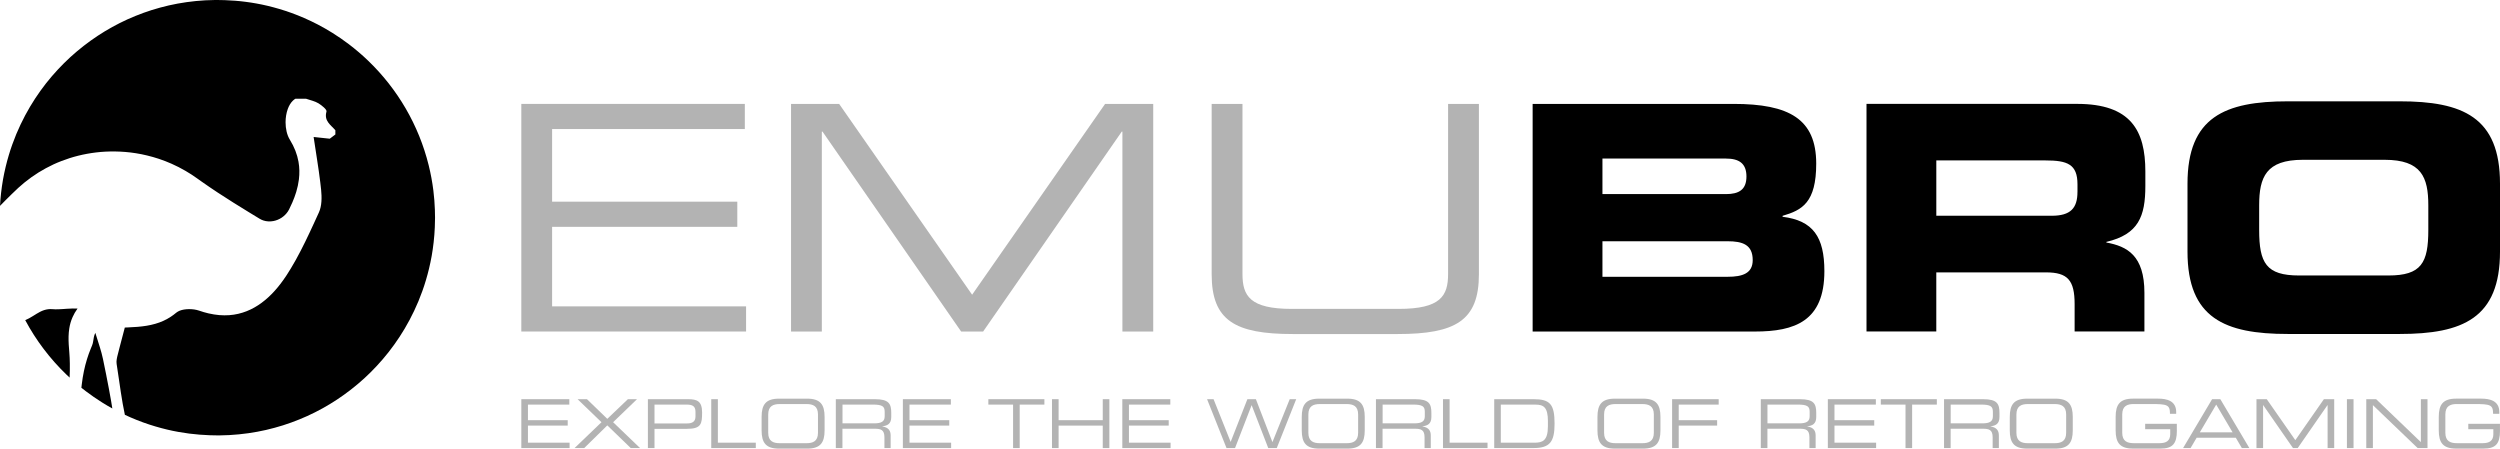
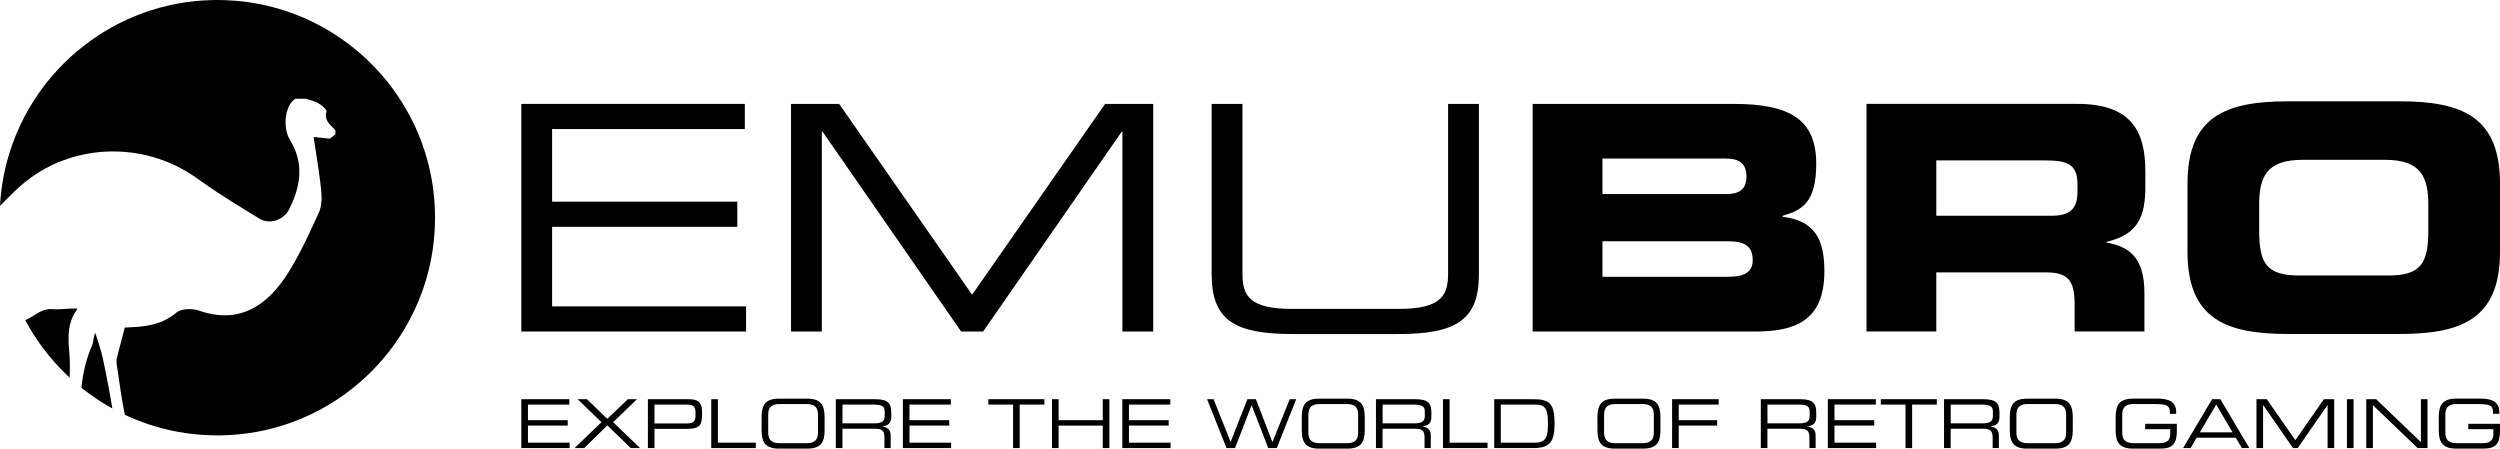
<svg xmlns="http://www.w3.org/2000/svg" id="Ebene_1" data-name="Ebene 1" viewBox="0 0 1198.23 215.02">
-   <defs>
-     <style>
-       .cls-1 {
-         fill: #b3b3b3;
-       }
-     </style>
-   </defs>
  <g>
-     <path class="cls-1" d="M249.86,191.33h23.01v2.59h-19.83v7.47h19.06v2.59h-19.06v8.19h19.96v2.59h-23.13v-23.43h-.01Z" />
-     <path class="cls-1" d="M288.28,202.36l-11.45-11.03h4.5l9.74,9.42,9.87-9.42h4.37l-11.45,11.03,12.91,12.39h-4.46l-11.23-10.87-11.07,10.87h-4.63l12.91-12.39h0Z" />
-     <path class="cls-1" d="M310.53,191.33h19.28c4.27,0,6.7,.91,6.7,6.38s-.42,7.83-7.31,7.83h-15.5v9.22h-3.17v-23.43h0Zm22.81,6.05c0-2.78-1.52-3.46-4.27-3.46h-15.37v9.03h15.63c2.52,0,4.01-.91,4.01-3.33v-2.23h0Z" />
-     <path class="cls-1" d="M340.9,191.33h3.17v20.84h18.18v2.59h-21.35v-23.43h0Z" />
-     <path class="cls-1" d="M365.03,199.84c0-5.92,2.01-8.77,8.35-8.77h13.49c6.34,0,8.35,2.85,8.35,8.77v6.41c0,5.92-2.01,8.77-8.35,8.77h-13.49c-6.34,0-8.35-2.85-8.35-8.77v-6.41Zm27.02-1.2c0-4.08-2.46-4.98-5.5-4.98h-12.85c-3.04,0-5.5,.91-5.5,4.98v8.8c0,4.08,2.46,4.98,5.5,4.98h12.85c3.04,0,5.5-.91,5.5-4.98v-8.8Z" />
-     <path class="cls-1" d="M400.61,191.33h18.73c6.76,0,7.83,2.23,7.83,6.63v1.91c0,3.3-1.88,4.21-4.3,4.43v.06c3.24,.58,4.01,2.26,4.01,4.4v5.99h-2.98v-5.15c0-3.66-1.78-4.11-4.66-4.11h-15.47v9.25h-3.17v-23.41Zm18.39,11.58c3.53,0,5.02-.94,5.02-3.4v-2.14c0-2.62-1.13-3.46-5.79-3.46h-14.43v8.99h15.2Z" />
-     <path class="cls-1" d="M432.73,191.33h23.01v2.59h-19.83v7.47h19.06v2.59h-19.06v8.19h19.96v2.59h-23.13v-23.43h-.01Z" />
-     <path class="cls-1" d="M485.55,193.92h-11.84v-2.59h26.86v2.59h-11.84v20.84h-3.17v-20.84h-.01Z" />
-     <path class="cls-1" d="M504.21,191.33h3.17v10.06h21.16v-10.06h3.17v23.43h-3.17v-10.77h-21.16v10.77h-3.17v-23.43h0Z" />
-     <path class="cls-1" d="M537.91,191.33h23.01v2.59h-19.83v7.47h19.06v2.59h-19.06v8.19h19.96v2.59h-23.13v-23.43h-.01Z" />
-     <path class="cls-1" d="M578.54,191.33h3.11l8.19,20.48,8.02-20.48h4.08l7.93,20.58,8.28-20.58h3.11l-9.32,23.43h-4.08l-7.96-20.58-7.96,20.58h-4.08l-9.32-23.43h0Z" />
-     <path class="cls-1" d="M623.92,199.84c0-5.92,2.01-8.77,8.35-8.77h13.49c6.34,0,8.35,2.85,8.35,8.77v6.41c0,5.92-2.01,8.77-8.35,8.77h-13.49c-6.34,0-8.35-2.85-8.35-8.77v-6.41Zm27.02-1.2c0-4.08-2.46-4.98-5.5-4.98h-12.85c-3.04,0-5.5,.91-5.5,4.98v8.8c0,4.08,2.46,4.98,5.5,4.98h12.85c3.04,0,5.5-.91,5.5-4.98v-8.8Z" />
-     <path class="cls-1" d="M659.49,191.33h18.73c6.76,0,7.83,2.23,7.83,6.63v1.91c0,3.3-1.88,4.21-4.3,4.43v.06c3.24,.58,4.01,2.26,4.01,4.4v5.99h-2.98v-5.15c0-3.66-1.78-4.11-4.66-4.11h-15.47v9.25h-3.17v-23.41Zm18.39,11.58c3.53,0,5.02-.94,5.02-3.4v-2.14c0-2.62-1.13-3.46-5.79-3.46h-14.43v8.99h15.2Z" />
-     <path class="cls-1" d="M691.61,191.33h3.17v20.84h18.18v2.59h-21.35v-23.43h0Z" />
-     <path class="cls-1" d="M716.16,191.33h18.93c7.86,0,10,2.46,10,11.71,0,8.61-2.14,11.71-10.09,11.71h-18.83v-23.43h0Zm25.75,10.59c0-6.76-2.1-7.99-5.99-7.99h-16.6v18.25h16.08c3.85,0,6.5-.84,6.5-7.86v-2.4h0Z" />
-     <path class="cls-1" d="M765.65,199.84c0-5.92,2.01-8.77,8.35-8.77h13.49c6.34,0,8.35,2.85,8.35,8.77v6.41c0,5.92-2.01,8.77-8.35,8.77h-13.49c-6.34,0-8.35-2.85-8.35-8.77v-6.41Zm27.02-1.2c0-4.08-2.46-4.98-5.5-4.98h-12.84c-3.04,0-5.5,.91-5.5,4.98v8.8c0,4.08,2.46,4.98,5.5,4.98h12.84c3.04,0,5.5-.91,5.5-4.98v-8.8Z" />
-     <path class="cls-1" d="M801.42,191.33h22.33v2.59h-19.15v7.47h18.41v2.59h-18.41v10.77h-3.17v-23.43h-.01Z" />
-     <path class="cls-1" d="M843.95,191.33h18.73c6.76,0,7.83,2.23,7.83,6.63v1.91c0,3.3-1.88,4.21-4.3,4.43v.06c3.24,.58,4.01,2.26,4.01,4.4v5.99h-2.98v-5.15c0-3.66-1.78-4.11-4.66-4.11h-15.47v9.25h-3.17v-23.41Zm18.39,11.58c3.53,0,5.01-.94,5.01-3.4v-2.14c0-2.62-1.13-3.46-5.79-3.46h-14.43v8.99h15.21Z" />
-     <path class="cls-1" d="M876.07,191.33h23.01v2.59h-19.83v7.47h19.06v2.59h-19.06v8.19h19.96v2.59h-23.14v-23.43h0Z" />
-     <path class="cls-1" d="M913.3,193.92h-11.84v-2.59h26.85v2.59h-11.84v20.84h-3.17v-20.84h0Z" />
-     <path class="cls-1" d="M931.77,191.33h18.73c6.76,0,7.83,2.23,7.83,6.63v1.91c0,3.3-1.88,4.21-4.3,4.43v.06c3.24,.58,4.01,2.26,4.01,4.4v5.99h-2.98v-5.15c0-3.66-1.78-4.11-4.66-4.11h-15.47v9.25h-3.17v-23.41Zm18.39,11.58c3.53,0,5.01-.94,5.01-3.4v-2.14c0-2.62-1.13-3.46-5.79-3.46h-14.43v8.99h15.21Z" />
-     <path class="cls-1" d="M963.27,199.84c0-5.92,2.01-8.77,8.35-8.77h13.49c6.34,0,8.35,2.85,8.35,8.77v6.41c0,5.92-2.01,8.77-8.35,8.77h-13.49c-6.34,0-8.35-2.85-8.35-8.77v-6.41Zm27.02-1.2c0-4.08-2.46-4.98-5.5-4.98h-12.84c-3.04,0-5.5,.91-5.5,4.98v8.8c0,4.08,2.46,4.98,5.5,4.98h12.84c3.04,0,5.5-.91,5.5-4.98v-8.8Z" />
-     <path class="cls-1" d="M1043.36,206.37c0,6.37-2.07,8.64-7.93,8.64h-13.07c-6.34,0-8.35-2.85-8.35-8.77v-6.41c0-5.92,2.01-8.77,8.35-8.77h11.97c4.21,0,8.7,1.03,8.7,6.44v.84h-2.98c0-4.37-1.33-4.69-9.16-4.69h-8.22c-3.04,0-5.5,.91-5.5,4.98v8.8c0,4.08,2.46,4.98,5.5,4.98h12.39c3.17,0,5.11-1.1,5.11-4.34v-2.36h-12.01v-2.59h15.18v3.24h.02Z" />
-     <path class="cls-1" d="M1060.24,191.33h3.95l13.91,23.43h-3.59l-2.91-4.95h-18.77l-2.91,4.95h-3.59l13.91-23.43h0Zm1.97,2.59l-7.86,13.3h15.72l-7.86-13.3Z" />
-     <path class="cls-1" d="M1081.49,191.33h4.95l13.69,19.64,13.69-19.64h4.95v23.43h-3.17v-20.58h-.06l-14.27,20.58h-2.26l-14.27-20.58h-.06v20.58h-3.17v-23.43h-.02Z" />
-     <path class="cls-1" d="M1124.86,191.33h3.17v23.43h-3.17v-23.43h0Z" />
-     <path class="cls-1" d="M1134.14,191.33h4.72l21.45,20.58v-20.58h3.17v23.43h-4.72l-21.45-20.58v20.58h-3.17v-23.43h0Z" />
-     <path class="cls-1" d="M1198.23,206.37c0,6.37-2.07,8.64-7.93,8.64h-13.07c-6.34,0-8.35-2.85-8.35-8.77v-6.41c0-5.92,2.01-8.77,8.35-8.77h11.97c4.21,0,8.7,1.03,8.7,6.44v.84h-2.98c0-4.37-1.33-4.69-9.16-4.69h-8.22c-3.04,0-5.5,.91-5.5,4.98v8.8c0,4.08,2.46,4.98,5.5,4.98h12.39c3.17,0,5.11-1.1,5.11-4.34v-2.36h-12.01v-2.59h15.18v3.24h.02Z" />
+     <path d="M249.86,191.33h23.01v2.59h-19.83v7.47h19.06v2.59h-19.06v8.19h19.96v2.59h-23.13v-23.43h-.01Z" />
+     <path d="M288.28,202.36l-11.45-11.03h4.5l9.74,9.42,9.87-9.42h4.37l-11.45,11.03,12.91,12.39h-4.46l-11.23-10.87-11.07,10.87h-4.63l12.91-12.39h0Z" />
+     <path d="M310.53,191.33h19.28c4.27,0,6.7,.91,6.7,6.38s-.42,7.83-7.31,7.83h-15.5v9.22h-3.17v-23.43h0Zm22.81,6.05c0-2.78-1.52-3.46-4.27-3.46h-15.37v9.03h15.63c2.52,0,4.01-.91,4.01-3.33v-2.23h0Z" />
+     <path d="M340.9,191.33h3.17v20.84h18.18v2.59h-21.35v-23.43h0Z" />
+     <path d="M365.03,199.84c0-5.92,2.01-8.77,8.35-8.77h13.49c6.34,0,8.35,2.85,8.35,8.77v6.41c0,5.92-2.01,8.77-8.35,8.77h-13.49c-6.34,0-8.35-2.85-8.35-8.77v-6.41Zm27.02-1.2c0-4.08-2.46-4.98-5.5-4.98h-12.85c-3.04,0-5.5,.91-5.5,4.98v8.8c0,4.08,2.46,4.98,5.5,4.98h12.85c3.04,0,5.5-.91,5.5-4.98v-8.8Z" />
+     <path d="M400.61,191.33h18.73c6.76,0,7.83,2.23,7.83,6.63v1.91c0,3.3-1.88,4.21-4.3,4.43v.06c3.24,.58,4.01,2.26,4.01,4.4v5.99h-2.98v-5.15c0-3.66-1.78-4.11-4.66-4.11h-15.47v9.25h-3.17v-23.41Zm18.39,11.58c3.53,0,5.02-.94,5.02-3.4v-2.14c0-2.62-1.13-3.46-5.79-3.46h-14.43v8.99h15.2Z" />
+     <path d="M432.73,191.33h23.01v2.59h-19.83v7.47h19.06v2.59h-19.06v8.19h19.96v2.59h-23.13v-23.43h-.01Z" />
+     <path d="M485.55,193.92h-11.84v-2.59h26.86v2.59h-11.84v20.84h-3.17v-20.84h-.01Z" />
+     <path d="M504.21,191.33h3.17v10.06h21.16v-10.06h3.17v23.43h-3.17v-10.77h-21.16v10.77h-3.17v-23.43h0Z" />
+     <path d="M537.91,191.33h23.01v2.59h-19.83v7.47h19.06v2.59h-19.06v8.19h19.96v2.59h-23.13v-23.43h-.01Z" />
+     <path d="M578.54,191.33h3.11l8.19,20.48,8.02-20.48h4.08l7.93,20.58,8.28-20.58h3.11l-9.32,23.43h-4.08l-7.96-20.58-7.96,20.58h-4.08l-9.32-23.43h0Z" />
+     <path d="M623.92,199.84c0-5.92,2.01-8.77,8.35-8.77h13.49c6.34,0,8.35,2.85,8.35,8.77v6.41c0,5.92-2.01,8.77-8.35,8.77h-13.49c-6.34,0-8.35-2.85-8.35-8.77v-6.41Zm27.02-1.2c0-4.08-2.46-4.98-5.5-4.98h-12.85c-3.04,0-5.5,.91-5.5,4.98v8.8c0,4.08,2.46,4.98,5.5,4.98h12.85c3.04,0,5.5-.91,5.5-4.98v-8.8Z" />
+     <path d="M659.49,191.33h18.73c6.76,0,7.83,2.23,7.83,6.63v1.91c0,3.3-1.88,4.21-4.3,4.43v.06c3.24,.58,4.01,2.26,4.01,4.4v5.99h-2.98v-5.15c0-3.66-1.78-4.11-4.66-4.11h-15.47v9.25h-3.17v-23.41Zm18.39,11.58c3.53,0,5.02-.94,5.02-3.4v-2.14c0-2.62-1.13-3.46-5.79-3.46h-14.43v8.99h15.2Z" />
+     <path d="M691.61,191.33h3.17v20.84h18.18v2.59h-21.35v-23.43h0Z" />
+     <path d="M716.16,191.33h18.93c7.86,0,10,2.46,10,11.71,0,8.61-2.14,11.71-10.09,11.71h-18.83v-23.43h0Zm25.75,10.59c0-6.76-2.1-7.99-5.99-7.99h-16.6v18.25h16.08c3.85,0,6.5-.84,6.5-7.86v-2.4h0Z" />
+     <path d="M765.65,199.84c0-5.92,2.01-8.77,8.35-8.77h13.49c6.34,0,8.35,2.85,8.35,8.77v6.41c0,5.92-2.01,8.77-8.35,8.77h-13.49c-6.34,0-8.35-2.85-8.35-8.77v-6.41Zm27.02-1.2c0-4.08-2.46-4.98-5.5-4.98h-12.84c-3.04,0-5.5,.91-5.5,4.98v8.8c0,4.08,2.46,4.98,5.5,4.98h12.84c3.04,0,5.5-.91,5.5-4.98v-8.8Z" />
+     <path d="M801.42,191.33h22.33v2.59h-19.15v7.47h18.41v2.59h-18.41v10.77h-3.17v-23.43h-.01Z" />
+     <path d="M843.95,191.33h18.73c6.76,0,7.83,2.23,7.83,6.63v1.91c0,3.3-1.88,4.21-4.3,4.43v.06c3.24,.58,4.01,2.26,4.01,4.4v5.99h-2.98v-5.15c0-3.66-1.78-4.11-4.66-4.11h-15.47v9.25h-3.17v-23.41Zm18.39,11.58c3.53,0,5.01-.94,5.01-3.4v-2.14c0-2.62-1.13-3.46-5.79-3.46h-14.43v8.99h15.21Z" />
+     <path d="M876.07,191.33h23.01v2.59h-19.83v7.47h19.06v2.59h-19.06v8.19h19.96v2.59h-23.14v-23.43h0Z" />
+     <path d="M913.3,193.92h-11.84v-2.59h26.85v2.59h-11.84v20.84h-3.17v-20.84h0Z" />
+     <path d="M931.77,191.33h18.73c6.76,0,7.83,2.23,7.83,6.63v1.91c0,3.3-1.88,4.21-4.3,4.43v.06c3.24,.58,4.01,2.26,4.01,4.4v5.99h-2.98v-5.15c0-3.66-1.78-4.11-4.66-4.11h-15.47v9.25h-3.17v-23.41Zm18.39,11.58c3.53,0,5.01-.94,5.01-3.4v-2.14c0-2.62-1.13-3.46-5.79-3.46h-14.43v8.99h15.21Z" />
+     <path d="M963.27,199.84c0-5.92,2.01-8.77,8.35-8.77h13.49c6.34,0,8.35,2.85,8.35,8.77v6.41c0,5.92-2.01,8.77-8.35,8.77h-13.49c-6.34,0-8.35-2.85-8.35-8.77v-6.41Zm27.02-1.2c0-4.08-2.46-4.98-5.5-4.98h-12.84c-3.04,0-5.5,.91-5.5,4.98v8.8c0,4.08,2.46,4.98,5.5,4.98h12.84c3.04,0,5.5-.91,5.5-4.98v-8.8Z" />
+     <path d="M1043.36,206.37c0,6.37-2.07,8.64-7.93,8.64h-13.07c-6.34,0-8.35-2.85-8.35-8.77v-6.41c0-5.92,2.01-8.77,8.35-8.77h11.97c4.21,0,8.7,1.03,8.7,6.44v.84h-2.98c0-4.37-1.33-4.69-9.16-4.69h-8.22c-3.04,0-5.5,.91-5.5,4.98v8.8c0,4.08,2.46,4.98,5.5,4.98h12.39c3.17,0,5.11-1.1,5.11-4.34v-2.36h-12.01v-2.59h15.18v3.24h.02Z" />
+     <path d="M1060.24,191.33h3.95l13.91,23.43h-3.59l-2.91-4.95h-18.77l-2.91,4.95h-3.59l13.91-23.43h0Zm1.97,2.59l-7.86,13.3h15.72l-7.86-13.3Z" />
+     <path d="M1081.49,191.33h4.95l13.69,19.64,13.69-19.64h4.95v23.43h-3.17v-20.58h-.06l-14.27,20.58h-2.26l-14.27-20.58h-.06v20.58h-3.17v-23.43h-.02Z" />
+     <path d="M1124.86,191.33h3.17v23.43h-3.17v-23.43h0Z" />
+     <path d="M1134.14,191.33h4.72l21.45,20.58v-20.58h3.17v23.43h-4.72l-21.45-20.58v20.58h-3.17v-23.43h0Z" />
+     <path d="M1198.23,206.37c0,6.37-2.07,8.64-7.93,8.64h-13.07c-6.34,0-8.35-2.85-8.35-8.77v-6.41c0-5.92,2.01-8.77,8.35-8.77h11.97c4.21,0,8.7,1.03,8.7,6.44v.84h-2.98c0-4.37-1.33-4.69-9.16-4.69h-8.22c-3.04,0-5.5,.91-5.5,4.98v8.8c0,4.08,2.46,4.98,5.5,4.98h12.39c3.17,0,5.11-1.1,5.11-4.34v-2.36h-12.01v-2.59h15.18v3.24h.02Z" />
  </g>
-   <polygon class="cls-1" points="249.86 49.8 356.99 49.8 356.99 61.85 264.62 61.85 264.62 96.66 353.38 96.66 353.38 108.72 264.62 108.72 264.62 146.84 357.59 146.84 357.59 158.89 249.86 158.89 249.86 49.8" />
-   <polygon class="cls-1" points="379.14 49.8 402.19 49.8 465.93 141.26 529.67 49.8 552.73 49.8 552.73 158.89 537.96 158.89 537.96 63.06 537.66 63.06 471.21 158.89 460.66 158.89 394.21 63.06 393.9 63.06 393.9 158.89 379.14 158.89 379.14 49.8" />
-   <path class="cls-1" d="M580.74,49.8h14.77v81.52c0,10.55,3.62,16.73,23.66,16.73h51.23c20.04,0,23.66-6.18,23.66-16.73V49.8h14.77v81.67c0,22.15-11.15,28.63-38.88,28.63h-50.33c-27.73,0-38.88-6.48-38.88-28.63V49.8h0Z" />
+   <polygon points="249.86 49.8 356.99 49.8 356.99 61.85 264.62 61.85 264.62 96.66 353.38 96.66 353.38 108.72 264.62 108.72 264.62 146.84 357.59 146.84 357.59 158.89 249.86 158.89 249.86 49.8" />
+   <polygon points="379.14 49.8 402.19 49.8 465.93 141.26 529.67 49.8 552.73 49.8 552.73 158.89 537.96 158.89 537.96 63.06 537.66 63.06 471.21 158.89 460.66 158.89 394.21 63.06 393.9 63.06 393.9 158.89 379.14 158.89 379.14 49.8" />
+   <path d="M580.74,49.8h14.77v81.52c0,10.55,3.62,16.73,23.66,16.73h51.23c20.04,0,23.66-6.18,23.66-16.73V49.8h14.77v81.67c0,22.15-11.15,28.63-38.88,28.63h-50.33c-27.73,0-38.88-6.48-38.88-28.63V49.8h0Z" />
  <path d="M854.38,103.89v-.45c9.34-2.71,16.12-6.33,16.12-25.01,0-21.4-12.96-28.63-39.63-28.63h-96.29v109.1h106.53c19.14,0,33.3-4.97,33.3-28.93,0-16.42-5.43-24.26-20.04-26.07h.01Zm-86.34-27.89h59.22c6.18,0,9.8,2.26,9.8,8.59s-3.62,8.44-9.8,8.44h-59.22v-17.03Zm59.97,56.66h-59.97v-17.03h59.97c7.23,0,12.05,1.66,12.05,9.04,0,6.33-4.82,7.99-12.05,7.99Zm167.55-82.88h-100.96v109.1h33.45v-28.33h52.59c10.4,0,13.71,3.77,13.71,15.22v13.11h33.45v-18.53c0-17.93-8.29-22.3-18.23-24.11v-.3c15.37-3.62,18.68-12.21,18.68-26.82v-6.93c0-19.59-6.93-32.4-32.7-32.4h0Zm.15,42.18c0,7.84-3.31,11.45-12.35,11.45h-55.3v-26.52h52.29c10.55,0,15.37,1.81,15.37,11.45v3.62h-.01Zm154.45-43.4h-53.64c-30.14,0-48.07,7.53-48.07,39.48v32.55c0,31.95,17.93,39.48,48.07,39.48h53.64c30.14,0,48.07-7.53,48.07-39.48v-32.55c0-31.94-17.93-39.48-48.07-39.48Zm13.71,61.63c0,15.82-3.32,21.85-19.14,21.85h-42.79c-15.82,0-19.14-6.03-19.14-21.85v-11.75c0-13.56,3.32-21.85,20.94-21.85h39.18c17.63,0,20.95,8.29,20.95,21.85v11.75h0Z" />
  <g>
    <path d="M50.98,180.02c-.53-2.68-1.08-5.36-1.64-8.03-.39-1.88-.92-3.73-1.48-5.57-.71-2.3-1.48-4.59-2.17-6.89-.33,.67-.53,1.32-.68,1.96-.33,1.48-.35,2.87-.86,4.03-.23,.52-.43,1.04-.64,1.56-.69,1.68-1.29,3.36-1.81,5.05-.58,1.88-1.06,3.76-1.46,5.66-.45,2.12-.79,4.24-1.04,6.38-.07,.56-.13,1.12-.19,1.68,.69,.56,1.4,1.1,2.1,1.64,2.53,1.92,5.15,3.73,7.85,5.42,1.6,1,3.22,1.96,4.88,2.87-.2-1.21-.38-2.42-.59-3.62-.7-4.05-1.47-8.09-2.28-12.13h.01Z" />
    <path d="M32.47,147.96c-1.54,.1-3.06,.24-4.56,.28-.98,.03-1.96,.02-2.93-.07-.64-.06-1.24-.03-1.82,.03-1.44,.16-2.74,.63-3.99,1.27-1.19,.61-2.34,1.36-3.52,2.09-1.13,.7-2.3,1.37-3.56,1.89,5.18,9.69,11.84,18.46,19.68,26.02,.53,.51,1.06,1.01,1.6,1.51,.1-2.26,.14-4.51,.1-6.75-.03-1.79-.1-3.58-.25-5.36-.11-1.27-.21-2.52-.28-3.74-.15-2.65-.13-5.21,.27-7.73,.29-1.83,.79-3.64,1.59-5.43,.6-1.36,1.37-2.72,2.36-4.08-1.57-.09-3.13-.02-4.67,.08h-.02Z" />
    <path d="M208.45,100.79c-.11-3.19-.35-6.35-.74-9.47-.51-4.1-1.26-8.12-2.23-12.05-4.78-19.38-14.98-36.63-28.9-50.05-2.95-2.85-6.08-5.52-9.35-8.01-2.53-1.92-5.15-3.73-7.85-5.42-2.29-1.43-4.65-2.78-7.06-4.04-2.13-1.11-4.31-2.15-6.52-3.11-2.01-.88-4.06-1.7-6.14-2.45-1.92-.69-3.86-1.33-5.83-1.91-1.84-.54-3.7-1.04-5.58-1.49-1.77-.42-3.57-.8-5.37-1.12-1.72-.31-3.45-.58-5.19-.8-1.66-.22-3.34-.39-5.03-.52-1.62-.13-3.25-.22-4.89-.28-1.19-.04-2.39-.07-3.59-.07-.39,0-.78,0-1.16,0-1.55,.02-3.1,.06-4.64,.15-1.52,.08-3.03,.2-4.53,.35-1.48,.15-2.95,.33-4.42,.53-1.45,.21-2.89,.44-4.32,.7-1.42,.26-2.83,.55-4.22,.87s-2.76,.66-4.13,1.04c-1.36,.37-2.71,.76-4.04,1.18-1.33,.42-2.65,.87-3.95,1.34-1.3,.47-2.59,.97-3.87,1.49-1.27,.52-2.54,1.06-3.79,1.62-1.25,.57-2.48,1.16-3.7,1.77s-2.43,1.25-3.62,1.91c-1.2,.66-2.38,1.34-3.54,2.05-1.17,.71-2.32,1.44-3.46,2.19s-2.27,1.53-3.38,2.33c-1.12,.8-2.22,1.62-3.3,2.47-1.09,.85-2.16,1.72-3.22,2.61-1.06,.9-2.11,1.81-3.14,2.75-1.04,.95-2.05,1.92-3.05,2.91-1.01,1-1.99,2.02-2.96,3.06-.98,1.05-1.94,2.12-2.87,3.21-.95,1.11-1.88,2.23-2.78,3.38-.92,1.17-1.8,2.35-2.67,3.56-.88,1.23-1.74,2.47-2.57,3.74-.85,1.29-1.67,2.6-2.45,3.93-.81,1.36-1.59,2.74-2.33,4.14-.77,1.44-1.5,2.89-2.2,4.37-.72,1.52-1.41,3.06-2.06,4.62-.67,1.61-1.3,3.25-1.89,4.9-.62,1.72-1.19,3.46-1.71,5.22-.55,1.84-1.05,3.7-1.5,5.58-.47,1.98-.9,3.99-1.26,6.01-.38,2.16-.69,4.35-.94,6.55-.23,2.03-.4,4.08-.51,6.14,.84-.88,1.7-1.74,2.56-2.6,.99-1,1.99-2,3.01-2.98,1.01-.98,2.02-1.95,3.05-2.91,.04-.04,.07-.07,.11-.11,.99-.91,2.01-1.78,3.04-2.62,1.07-.87,2.17-1.71,3.28-2.5,1.12-.8,2.25-1.56,3.41-2.28s2.35-1.4,3.54-2.05c1.21-.65,2.42-1.27,3.66-1.84,1.25-.58,2.52-1.11,3.8-1.6,1.3-.5,2.6-.97,3.93-1.39,1.34-.43,2.7-.81,4.06-1.15,1.39-.35,2.79-.65,4.2-.91,1.44-.27,2.89-.48,4.35-.66,1.5-.18,3-.31,4.5-.39,1.56-.08,3.12-.1,4.68-.08,1.62,.02,3.24,.1,4.86,.23,1.7,.14,3.39,.34,5.08,.61,1.79,.28,3.57,.64,5.34,1.07,1.91,.46,3.79,.99,5.66,1.61,2.06,.68,4.09,1.47,6.08,2.35,2.29,1.01,4.52,2.15,6.7,3.42,1.91,1.11,3.78,2.31,5.59,3.62,.69,.5,1.38,.98,2.07,1.47,2.57,1.81,5.16,3.58,7.79,5.31,2.48,1.63,4.99,3.24,7.51,4.82,2.44,1.53,4.89,3.05,7.35,4.55,1.74,1.07,3.49,2.13,5.24,3.19,.58,.35,1.19,.62,1.81,.83,1.58,.52,3.25,.57,4.87,.25,1.35-.27,2.65-.81,3.82-1.57,1.18-.78,2.22-1.78,3.01-2.97,.22-.33,.43-.67,.61-1.03,.57-1.13,1.09-2.26,1.57-3.38,.72-1.66,1.34-3.33,1.84-4.99,.6-1.99,1.03-3.98,1.28-5.97,.35-2.84,.31-5.68-.2-8.53-.62-3.49-1.95-6.99-4.13-10.52-1.41-2.28-2.06-5.33-2.06-8.38,0-2.22,.37-4.44,1.06-6.35,.58-1.6,1.4-2.98,2.43-3.97,.39-.37,.79-.71,1.24-.96h5.04c1.05,.36,2.14,.65,3.19,1,.98,.32,1.93,.68,2.79,1.2,1.59,.96,4.13,3.04,3.87,3.93-1.31,4.54,2.05,6.41,4.25,8.99v2.02c-.34,.26-.68,.52-1.11,.84-.41,.31-.91,.69-1.57,1.19-.72-.08-1.62-.18-2.64-.28-1.5-.16-3.24-.35-5.04-.54h-.06c.55,3.78,1.13,7.43,1.68,11.01,.56,3.65,1.09,7.24,1.52,10.82,.14,1.16,.27,2.31,.39,3.47,.18,1.8,.28,3.75,.14,5.64-.13,1.84-.48,3.63-1.19,5.18-.08,.18-.16,.35-.24,.53-.69,1.52-1.39,3.04-2.09,4.57-.7,1.51-1.4,3.03-2.11,4.54-.7,1.5-1.42,2.99-2.14,4.47-.72,1.47-1.45,2.93-2.2,4.37-.74,1.43-1.49,2.85-2.27,4.25-.77,1.38-1.56,2.73-2.37,4.08-.62,1.02-1.24,2.03-1.89,3.03-.19,.3-.39,.59-.58,.88-.85,1.27-1.72,2.48-2.62,3.65s-1.83,2.29-2.79,3.35c-.97,1.07-1.96,2.07-2.99,3.01-1.04,.95-2.1,1.83-3.2,2.64-1.11,.82-2.26,1.57-3.44,2.23-1.2,.68-2.43,1.27-3.7,1.77-1.3,.51-2.63,.93-4,1.25-1.41,.33-2.86,.55-4.35,.66-1.53,.11-3.12,.1-4.74-.03-1.68-.14-3.42-.42-5.21-.83-1.48-.35-2.99-.78-4.55-1.33-.35-.12-.74-.23-1.13-.32-1.49-.35-3.25-.47-4.92-.33-1.54,.13-3,.49-4.08,1.12-.27,.15-.52,.32-.74,.5-.85,.72-1.71,1.35-2.58,1.93-1.17,.78-2.37,1.44-3.58,1.99-1.28,.59-2.59,1.05-3.9,1.43-1.39,.4-2.78,.71-4.18,.94-1.47,.24-2.95,.41-4.42,.53-1.53,.12-3.06,.2-4.57,.27-.49,.02-.97,.04-1.46,.06-.34,1.3-.68,2.57-1.01,3.84-.5,1.89-.99,3.77-1.48,5.63-.39,1.5-.77,2.99-1.14,4.48-.1,.42-.19,.85-.25,1.29-.11,.74-.16,1.49-.04,2.19,.43,2.65,.81,5.32,1.19,7.98,.54,3.74,1.08,7.48,1.74,11.19,.31,1.75,.65,3.49,1.02,5.23,.89,.42,1.79,.83,2.7,1.22,2.01,.88,4.06,1.7,6.14,2.45,1.92,.69,3.86,1.33,5.83,1.91,1.84,.54,3.7,1.04,5.58,1.49,1.77,.42,3.57,.8,5.37,1.12,1.72,.31,3.45,.58,5.19,.8,1.66,.22,3.34,.39,5.03,.52,1.62,.13,3.25,.22,4.89,.28,1.19,.04,2.39,.07,3.59,.07,.39,0,.78,0,1.16,0,1.55-.02,3.1-.06,4.64-.15,1.52-.08,3.03-.2,4.53-.35,1.48-.15,2.95-.33,4.42-.53,1.45-.21,2.89-.44,4.32-.7,1.42-.26,2.83-.55,4.22-.87,1.39-.32,2.76-.66,4.13-1.04,1.36-.37,2.71-.76,4.04-1.18,1.33-.42,2.65-.87,3.95-1.34s2.59-.97,3.87-1.49c1.27-.52,2.54-1.06,3.79-1.62,1.25-.57,2.48-1.16,3.7-1.77s2.43-1.25,3.62-1.91c1.2-.66,2.38-1.34,3.54-2.05,1.17-.71,2.32-1.44,3.46-2.19s2.27-1.53,3.38-2.33c1.12-.8,2.22-1.62,3.3-2.47,1.09-.85,2.16-1.72,3.22-2.61,1.06-.9,2.11-1.81,3.14-2.75,1.04-.95,2.05-1.92,3.05-2.91,1.01-1,1.99-2.02,2.96-3.06,.98-1.05,1.94-2.12,2.87-3.22,.95-1.11,1.88-2.23,2.78-3.38,.92-1.17,1.8-2.35,2.67-3.56,.88-1.23,1.74-2.47,2.57-3.74,.85-1.29,1.67-2.6,2.45-3.93,.81-1.36,1.59-2.74,2.33-4.14,.77-1.44,1.5-2.89,2.2-4.37,.72-1.52,1.41-3.06,2.06-4.62,.67-1.61,1.3-3.25,1.89-4.9,.62-1.72,1.19-3.46,1.71-5.22,.55-1.84,1.05-3.7,1.5-5.58,.47-1.98,.9-3.99,1.26-6.01,.38-2.16,.69-4.35,.94-6.55,.27-2.38,.46-4.79,.56-7.21,.07-1.51,.11-3.03,.11-4.56,0-1.19-.03-2.37-.07-3.55v-.03Z" />
  </g>
</svg>
